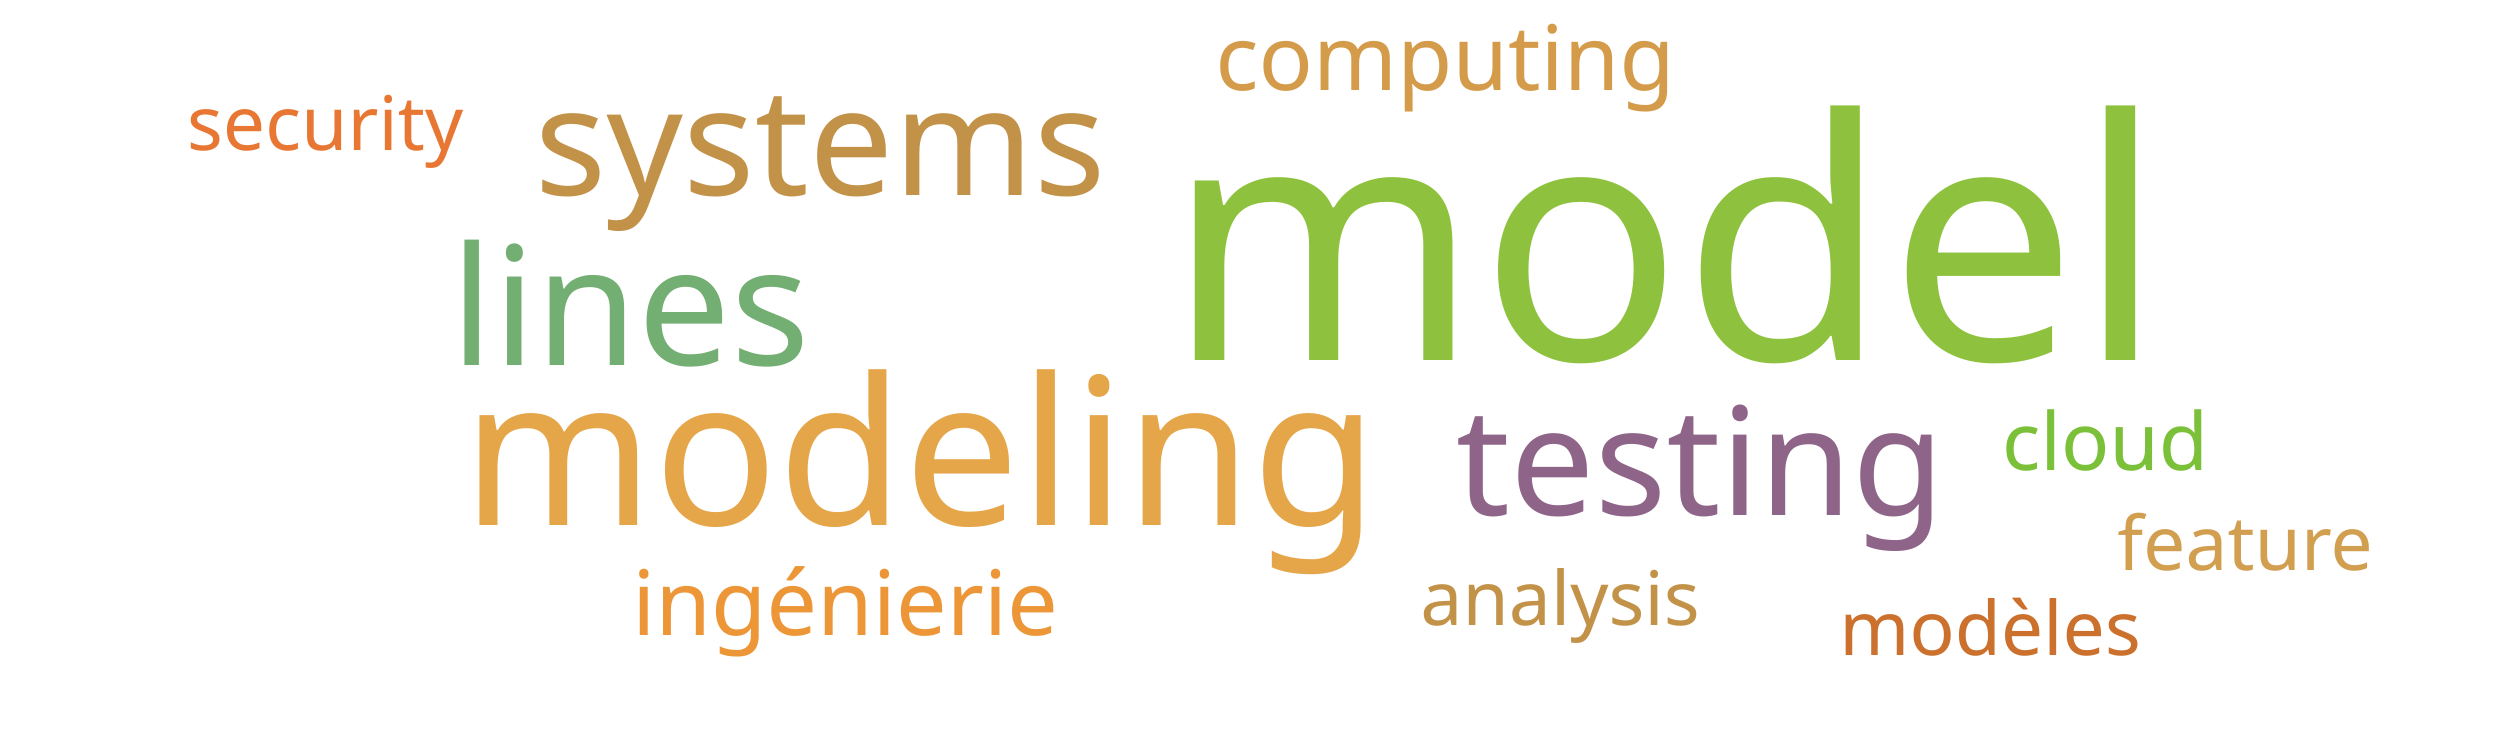
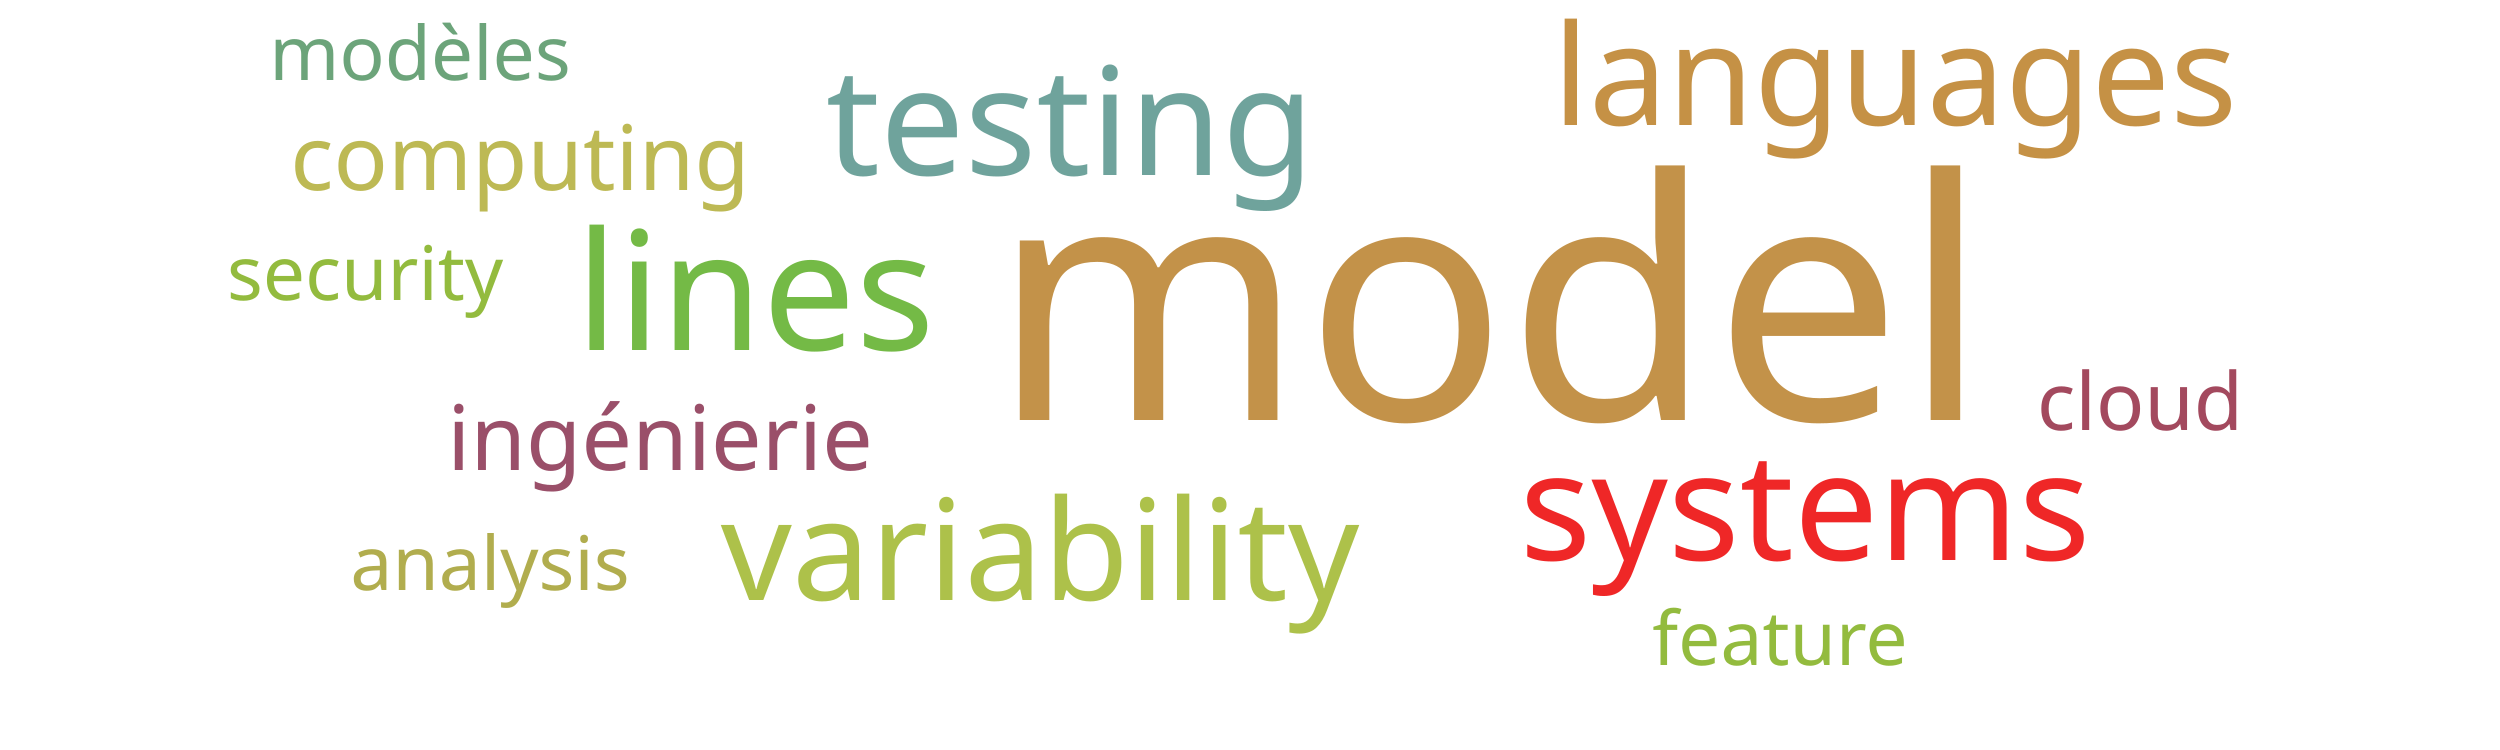
<svg xmlns="http://www.w3.org/2000/svg" width="500" height="150">
  <g transform="translate(250, 75)">
-     <text text-anchor="middle" style="font-family: Impact; font-size: 67px; fill: #8ec23e" transform="translate(83,-3)rotate(0)">model</text>
-     <text text-anchor="middle" style="font-family: Impact; font-size: 41px; fill: #e5a549" transform="translate(-66,30)rotate(0)">modeling</text>
-     <text text-anchor="middle" style="font-family: Impact; font-size: 33px; fill: #73ae72" transform="translate(-124,-2)rotate(0)">lines</text>
-     <text text-anchor="middle" style="font-family: Impact; font-size: 30px; fill: #8e6488" transform="translate(90,28)rotate(0)">testing</text>
-     <text text-anchor="middle" style="font-family: Impact; font-size: 30px; fill: #c39249" transform="translate(-86,-36)rotate(0)">systems</text>
-     <text text-anchor="middle" style="font-family: Impact; font-size: 18px; fill: #ec9637" transform="translate(-81,52)rotate(0)">ingénierie</text>
-     <text text-anchor="middle" style="font-family: Impact; font-size: 18px; fill: #d49c4a" transform="translate(39,-57)rotate(0)">computing</text>
-     <text text-anchor="middle" style="font-family: Impact; font-size: 16px; fill: #7bc039" transform="translate(171,19)rotate(0)">cloud</text>
-     <text text-anchor="middle" style="font-family: Impact; font-size: 15px; fill: #d19f4f" transform="translate(199,39)rotate(0)">feature</text>
-     <text text-anchor="middle" style="font-family: Impact; font-size: 15px; fill: #e87733" transform="translate(-185,-45)rotate(0)">security</text>
-     <text text-anchor="middle" style="font-family: Impact; font-size: 15px; fill: #c39249" transform="translate(62,50)rotate(0)">analysis</text>
-     <text text-anchor="middle" style="font-family: Impact; font-size: 15px; fill: #cb702d" transform="translate(148,56)rotate(0)">modèles</text>
+     <text text-anchor="middle" style="font-family: Impact; font-size: 67px; fill: #c39249" transform="translate(48,9)rotate(0)">model</text>
+     <text text-anchor="middle" style="font-family: Impact; font-size: 33px; fill: #74ba46" transform="translate(-99,-5)rotate(0)">lines</text>
+     <text text-anchor="middle" style="font-family: Impact; font-size: 30px; fill: #6fa39c" transform="translate(-36,-40)rotate(0)">testing</text>
+     <text text-anchor="middle" style="font-family: Impact; font-size: 30px; fill: #ef2727" transform="translate(111,37)rotate(0)">systems</text>
+     <text text-anchor="middle" style="font-family: Impact; font-size: 28px; fill: #adc14a" transform="translate(-42,45)rotate(0)">variability</text>
+     <text text-anchor="middle" style="font-family: Impact; font-size: 28px; fill: #c59145" transform="translate(129,-50)rotate(0)">languages</text>
+     <text text-anchor="middle" style="font-family: Impact; font-size: 18px; fill: #9a4f69" transform="translate(-118,19)rotate(0)">ingénierie</text>
+     <text text-anchor="middle" style="font-family: Impact; font-size: 18px; fill: #bdb954" transform="translate(-146,-37)rotate(0)">computing</text>
+     <text text-anchor="middle" style="font-family: Impact; font-size: 16px; fill: #a3495e" transform="translate(178,11)rotate(0)">cloud</text>
+     <text text-anchor="middle" style="font-family: Impact; font-size: 15px; fill: #93bb3e" transform="translate(106,58)rotate(0)">feature</text>
+     <text text-anchor="middle" style="font-family: Impact; font-size: 15px; fill: #93bb3e" transform="translate(-177,-15)rotate(0)">security</text>
+     <text text-anchor="middle" style="font-family: Impact; font-size: 15px; fill: #b1ad4e" transform="translate(-152,43)rotate(0)">analysis</text>
+     <text text-anchor="middle" style="font-family: Impact; font-size: 15px; fill: #6ca47a" transform="translate(-166,-59)rotate(0)">modèles</text>
  </g>
</svg>
